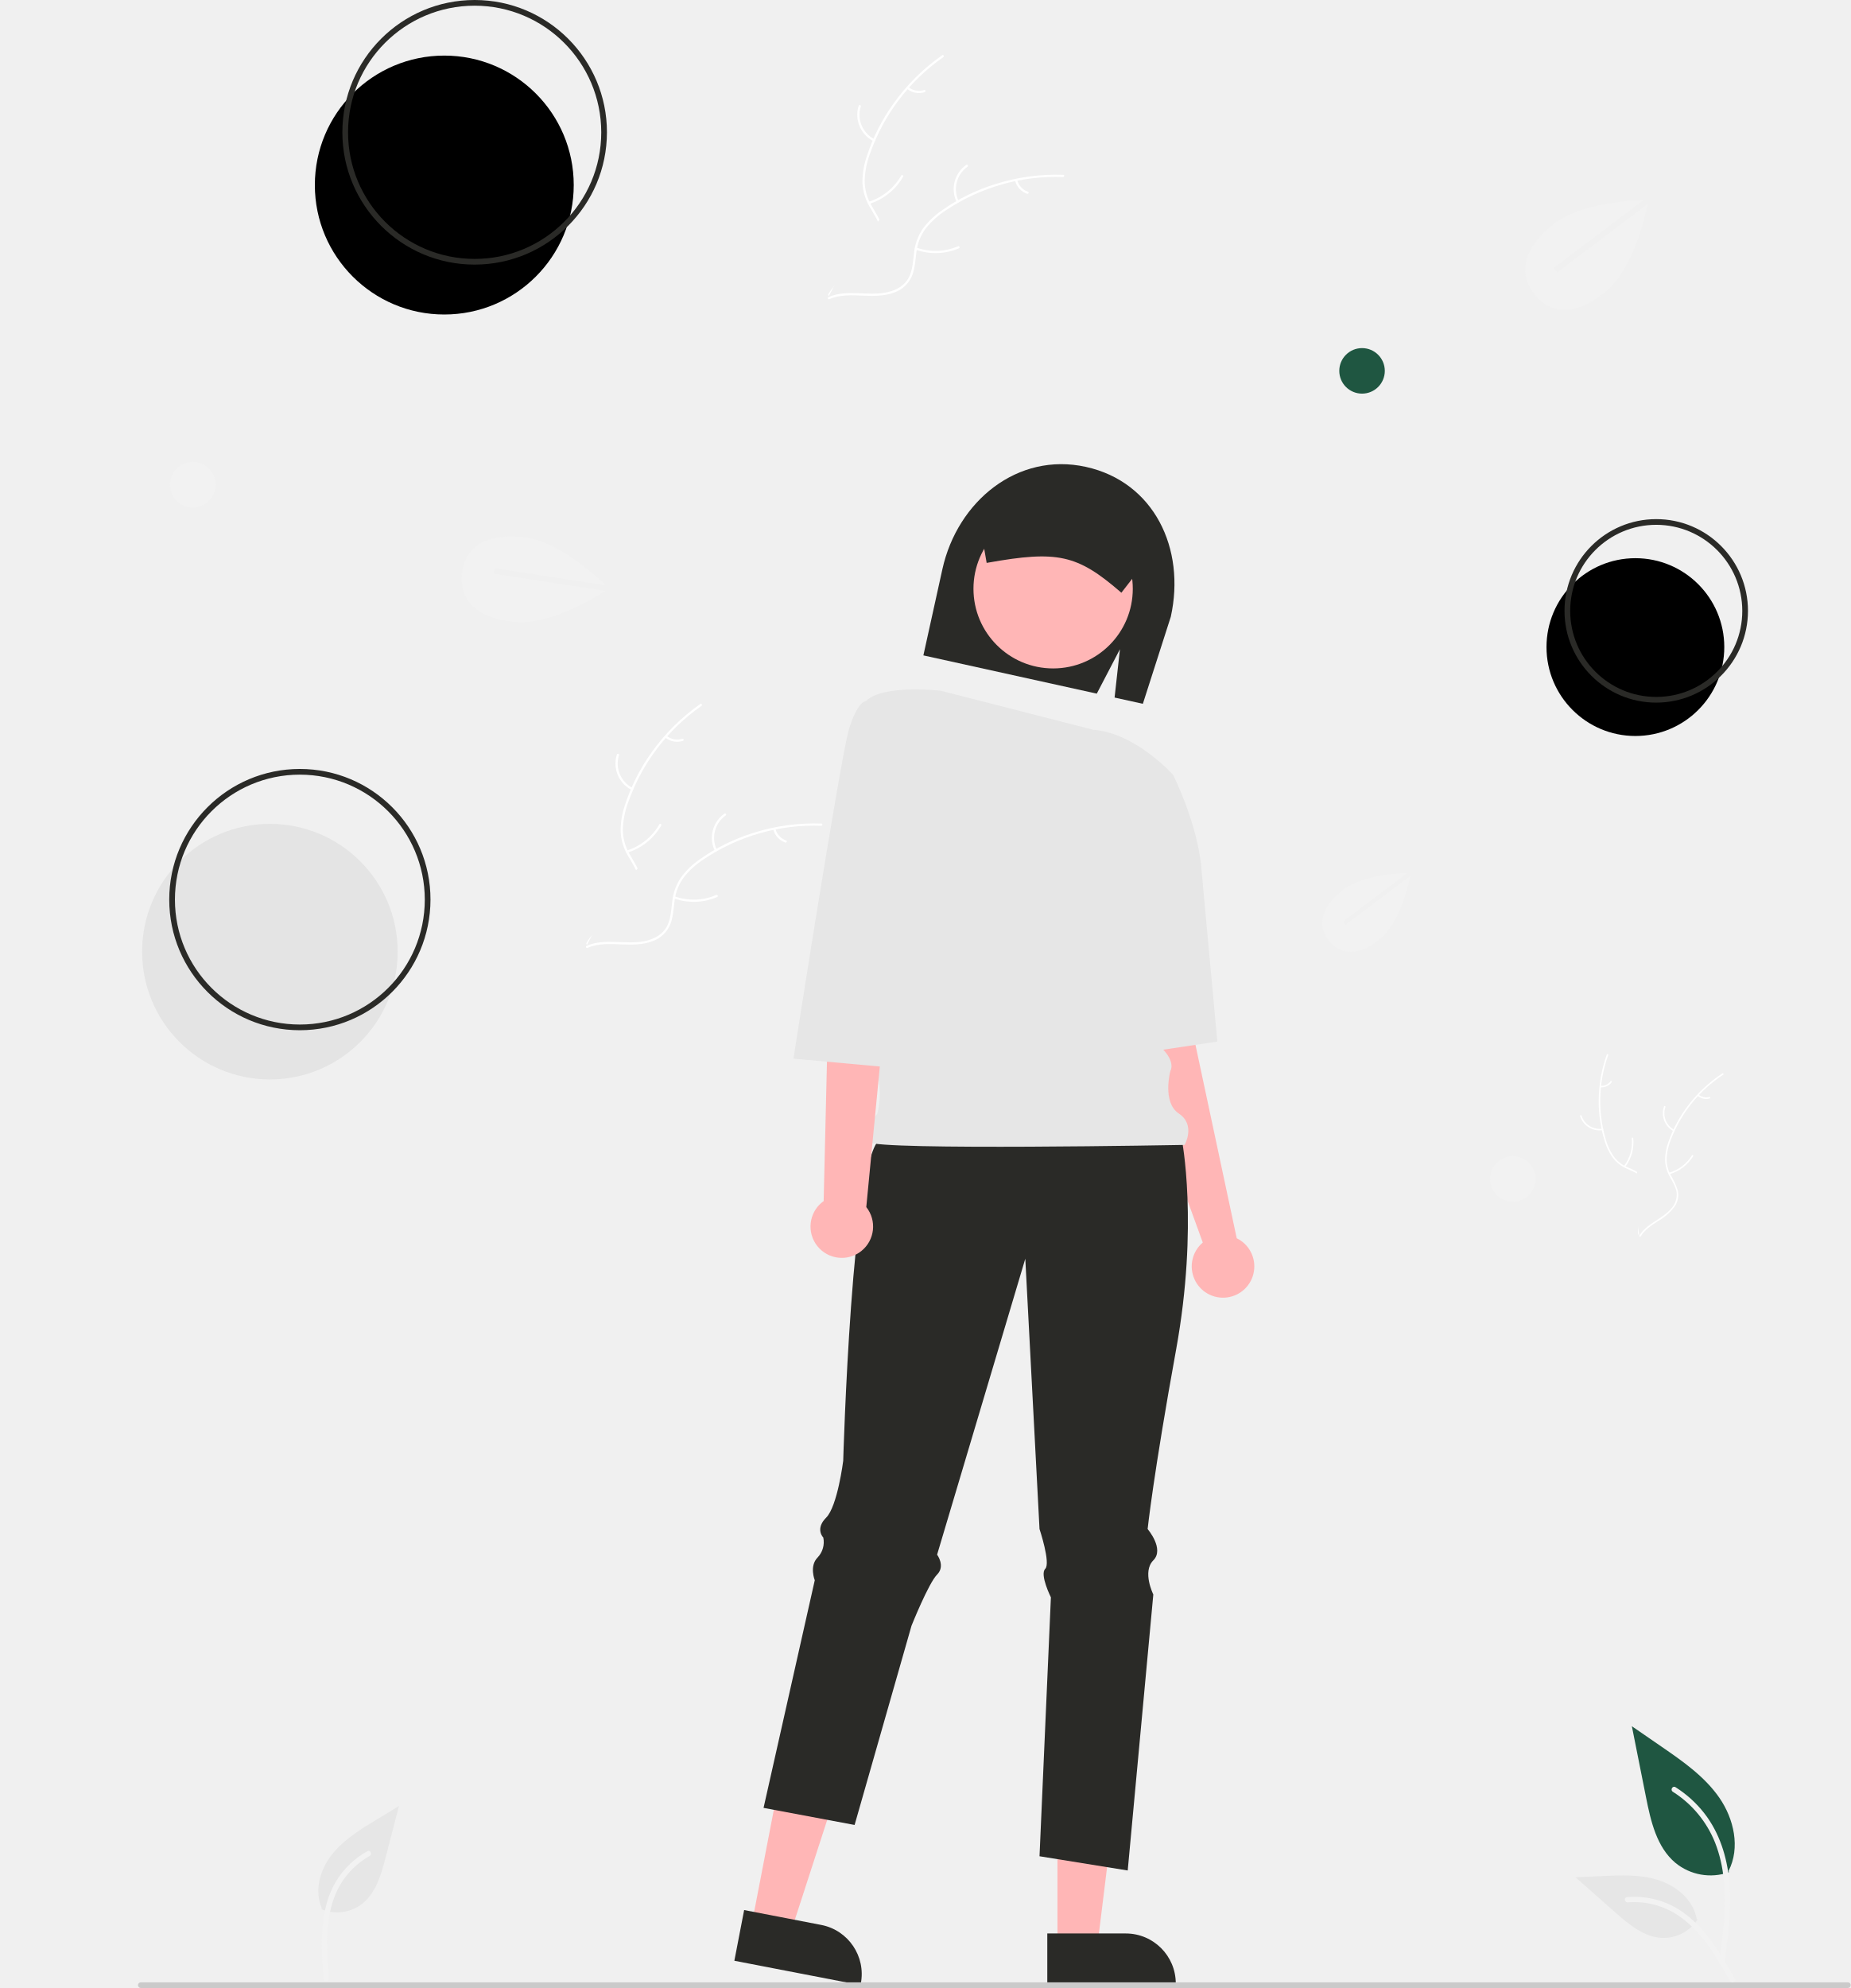
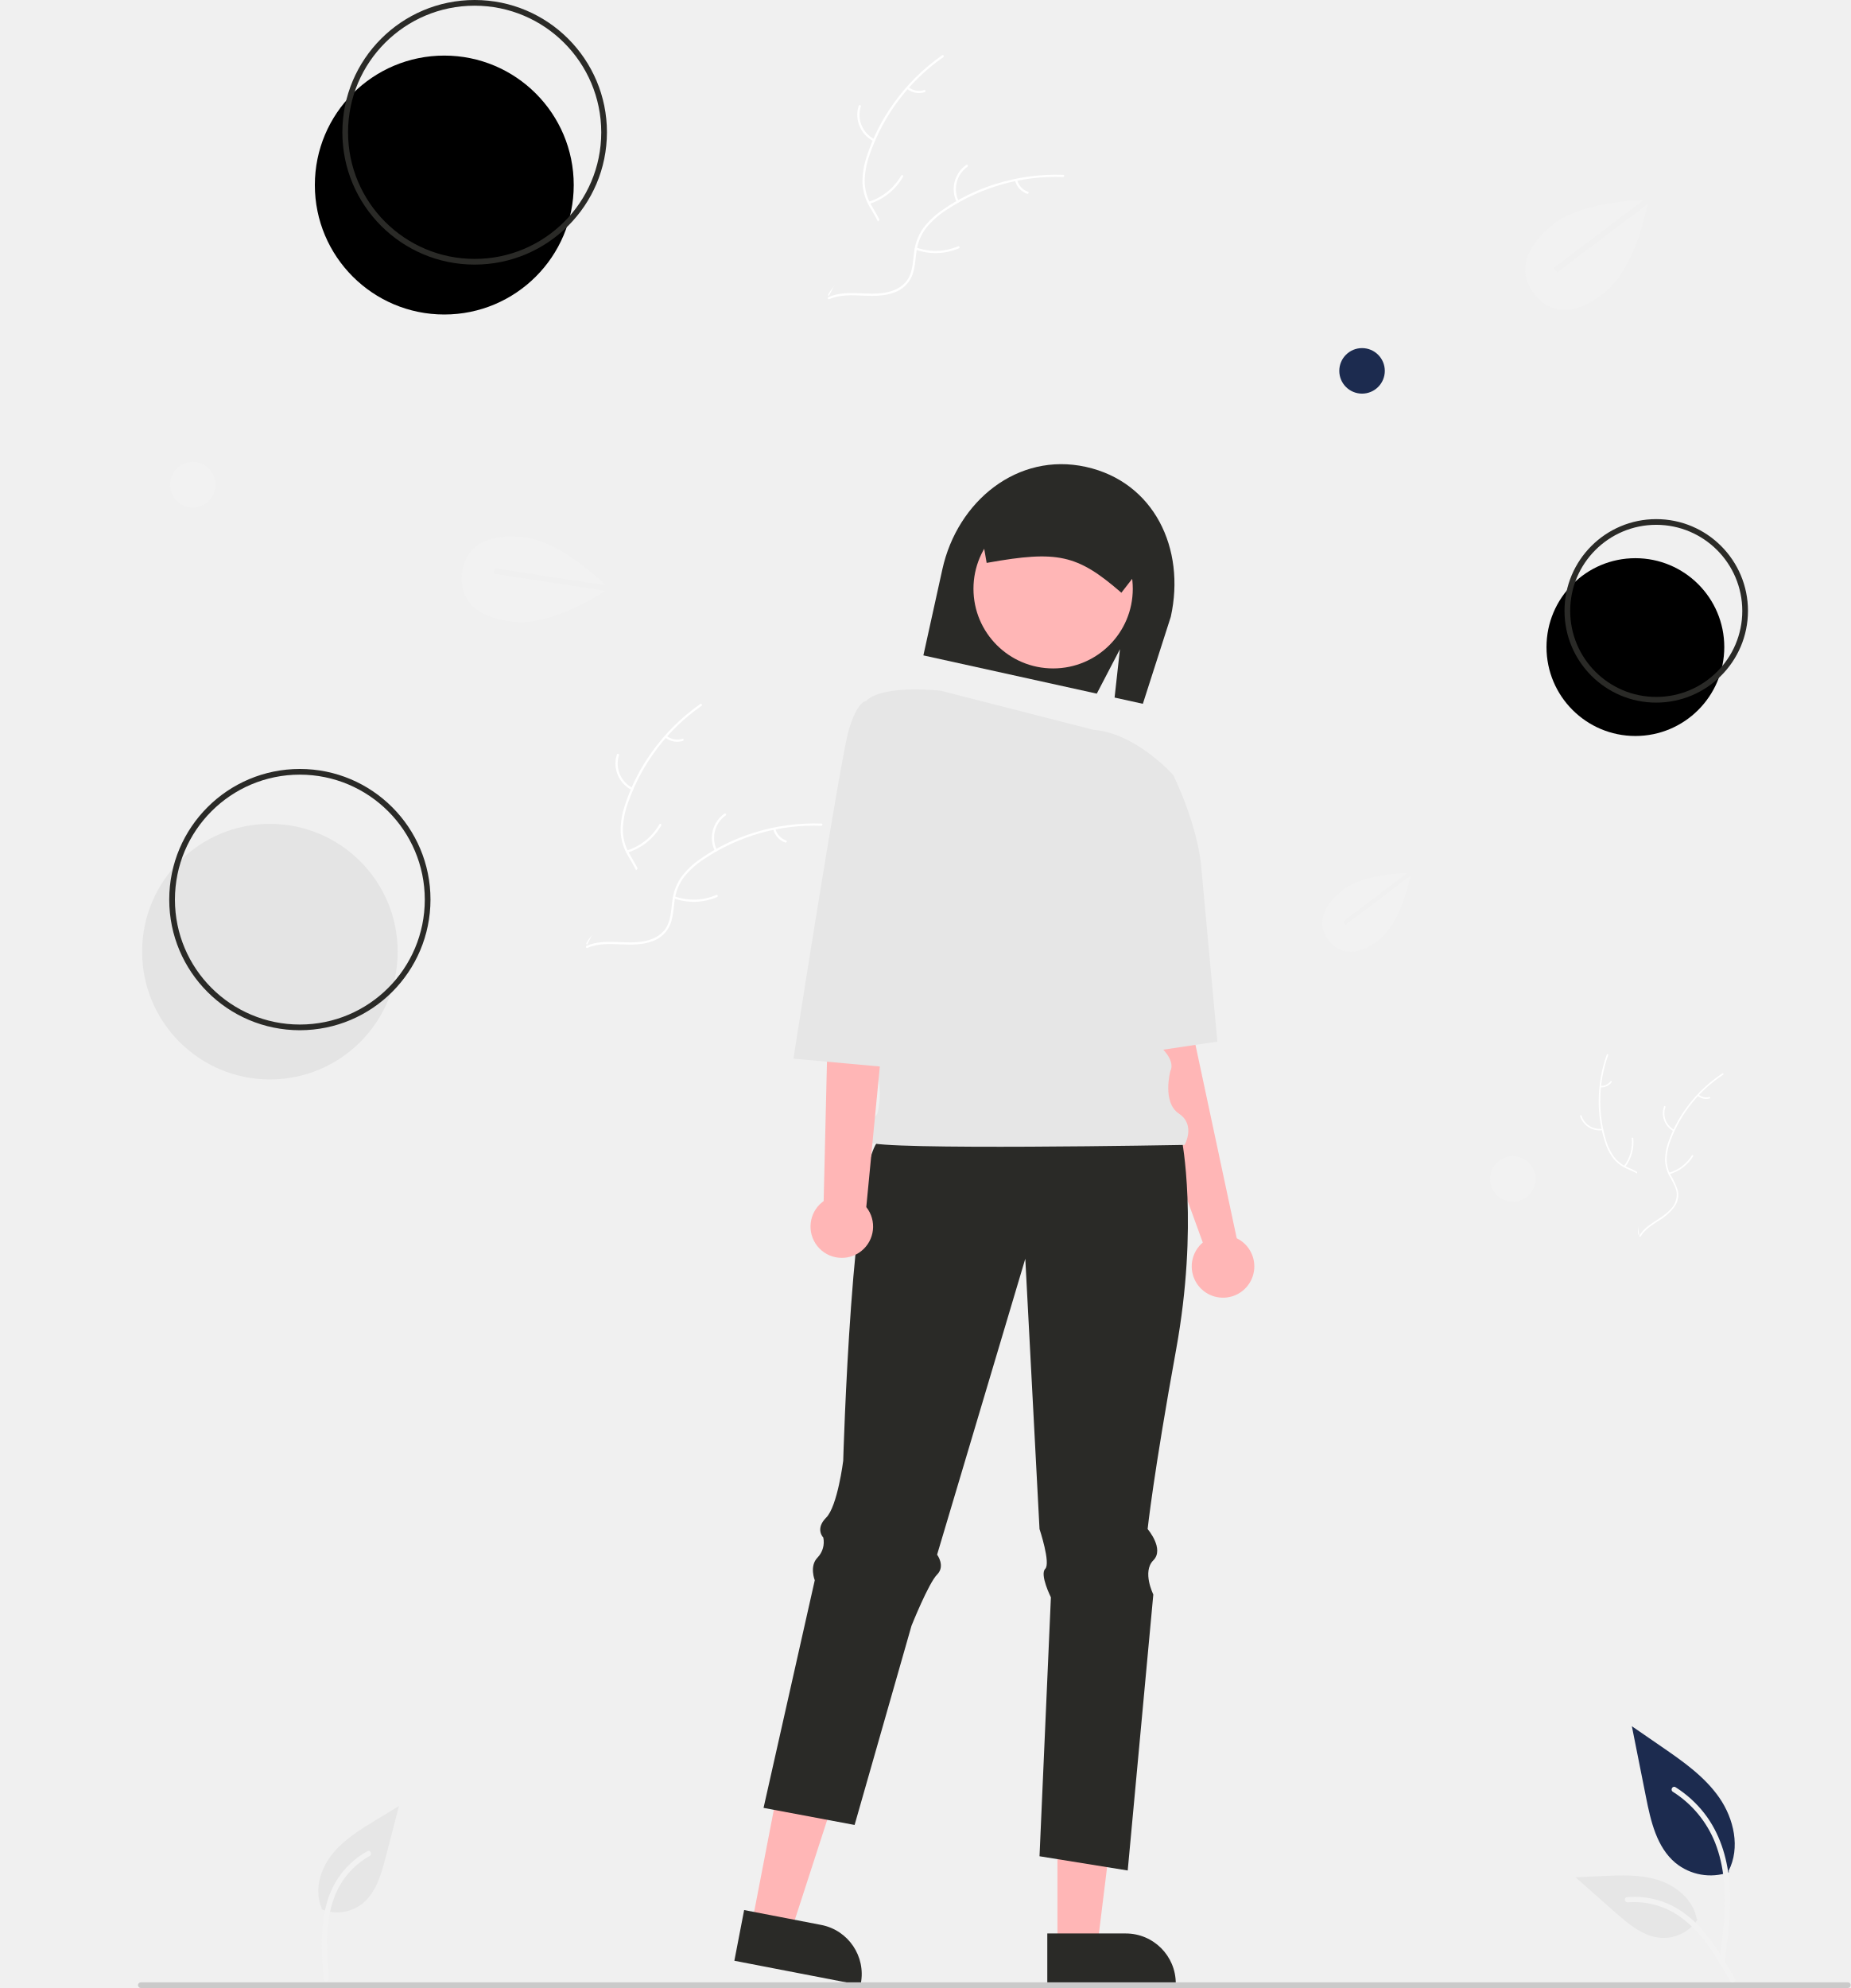
<svg xmlns="http://www.w3.org/2000/svg" viewBox="0 0 650.502 698.685">
  <path d="M415.557,383.62c-30.666-30.188-43.617-61.682-36.47-88.679,9.172-34.645,49.918-58.599,111.791-65.72l.229,1.987C430.094,238.23,389.97,261.646,381.02,295.453c-6.956,26.273,5.808,57.079,35.94,86.742Z" transform="translate(-274.749 -100.6575)" fill="#f0f0f0" />
  <path d="M711.427,490.778c-38.272,0-79.862-5.688-121.173-16.624-51.086-13.524-97.926-33.938-135.457-59.035l1.111-1.662c37.35,24.975,83.983,45.295,134.857,58.763C636.741,484.393,683.06,490.032,724.7,488.544l.072,1.998Q718.176,490.779,711.427,490.778Z" transform="translate(-274.749 -100.6575)" fill="#f0f0f0" />
  <path d="M799.229,478.201l-.641-1.895c34.229-11.573,55.639-30.216,61.913-53.916,7.976-30.127-9.352-65.088-48.79-98.443-39.64-33.524-96.801-61.34-160.956-78.324l.512-1.934c64.436,17.059,121.875,45.019,161.735,78.731,40.062,33.881,57.617,69.566,49.433,100.481C855.981,447.282,834.124,466.403,799.229,478.201Z" transform="translate(-274.749 -100.6575)" fill="#f0f0f0" />
  <path d="M484.922,491.614C409.719,458.261,351.769,414.989,321.749,369.769l1.666-1.106c29.813,44.907,87.459,87.923,162.318,121.124Z" transform="translate(-274.749 -100.6575)" fill="#f0f0f0" />
  <path d="M749.331,549.396q-11.635,0-23.668-.52l.086-1.998c59.864,2.592,112.684-4.572,152.758-20.722l.748,1.855C844.296,542.099,799.74,549.396,749.331,549.396Z" transform="translate(-274.749 -100.6575)" fill="#f0f0f0" />
  <path d="M705.697,231.015c-12.43-4.047-25.215-7.815-38-11.2C594.123,200.337,521.799,193.422,458.541,199.82l-.201-1.99c63.494-6.419,136.065.513,209.868,20.052,12.821,3.395,25.643,7.173,38.107,11.232Z" transform="translate(-274.749 -100.6575)" fill="#f0f0f0" />
  <path d="M368.557,386.62c-30.666-30.188-43.617-61.682-36.47-88.679,9.172-34.645,49.918-58.599,111.791-65.72l.229,1.987C383.094,241.23,342.97,264.646,334.02,298.453c-6.956,26.273,5.808,57.079,35.94,86.742Z" transform="translate(-274.749 -100.6575)" fill="#f0f0f0" />
  <path d="M664.427,493.778c-38.272,0-79.862-5.688-121.173-16.624-51.086-13.524-97.926-33.938-135.457-59.035l1.111-1.662c37.35,24.975,83.983,45.295,134.857,58.763C589.741,487.393,636.06,493.032,677.7,491.544l.072,1.998Q671.176,493.779,664.427,493.778Z" transform="translate(-274.749 -100.6575)" fill="#f0f0f0" />
  <path d="M752.229,481.201l-.641-1.895c34.229-11.573,55.639-30.216,61.913-53.916,7.976-30.127-9.352-65.088-48.79-98.443-39.64-33.524-96.801-61.34-160.956-78.324l.512-1.934c64.436,17.059,121.875,45.019,161.735,78.731,40.062,33.881,57.617,69.566,49.433,100.481C808.981,450.282,787.124,469.403,752.229,481.201Z" transform="translate(-274.749 -100.6575)" fill="#f0f0f0" />
  <path d="M437.922,494.614C362.719,461.261,304.769,417.989,274.749,372.769l1.666-1.106c29.813,44.907,87.459,87.923,162.318,121.124Z" transform="translate(-274.749 -100.6575)" fill="#f0f0f0" />
  <path d="M702.331,552.396q-11.635,0-23.668-.52l.086-1.998c59.864,2.592,112.684-4.572,152.758-20.722l.748,1.855C797.296,545.099,752.74,552.396,702.331,552.396Z" transform="translate(-274.749 -100.6575)" fill="#f0f0f0" />
  <path d="M658.697,234.015c-12.43-4.047-25.215-7.815-38-11.2C547.123,203.337,474.799,196.422,411.541,202.82l-.201-1.99c63.494-6.419,136.065.513,209.868,20.052,12.821,3.395,25.643,7.173,38.107,11.232Z" transform="translate(-274.749 -100.6575)" fill="#f0f0f0" />
  <g id="a9a6faa7-f9f8-42ac-a25b-707af5da24b3" data-name="Group 221">
    <path id="b6badfe4-ecf7-40b3-ab9a-d2e442646810" data-name="Path 2938" d="M671.134,414.039l17-2,6,52,15.319,71.808a11,11,0,1,1-11.933,1.5l-15.386-42.308Z" transform="translate(-274.749 -100.6575)" fill="#ffb6b6" />
    <path id="eb66624a-625c-4022-aac2-7acd24895291" data-name="Path 2939" d="M646.438,784.753h14.006l6.664-54.025H646.436Z" transform="translate(-274.749 -100.6575)" fill="#ffb6b6" />
    <path id="a67f4ff8-8ebc-49ff-bea4-e9dad041920e" data-name="Path 2940" d="M642.866,798.327h45.162v-.571a17.579,17.579,0,0,0-17.577-17.578H642.866Z" transform="translate(-274.749 -100.6575)" fill="#2A2A27" />
    <path id="f2666089-6ab6-4bee-94c7-c04bd8c6f398" data-name="Path 2941" d="M538.948,777.114l13.752,2.655,16.788-51.78-20.3-3.919Z" transform="translate(-274.749 -100.6575)" fill="#ffb6b6" />
    <path id="e202d012-54d0-4120-af29-b522f4befddf" data-name="Path 2942" d="M532.87,789.767l44.343,8.563.108-.561a17.58,17.58,0,0,0-13.926-20.593h0l-27.083-5.23Z" transform="translate(-274.749 -100.6575)" fill="#2A2A27" />
    <path id="a7799203-f10e-4175-b8b3-865436e3910e" data-name="Path 2943" d="M668.4,328.826l-8.138,15.614-60.951-13.443,6.677-30.273c5.285-23.962,26.472-41.267,50.434-35.982s35.142,28.705,29.857,52.667l-9.822,30.6-9.938-2.192Z" transform="translate(-274.749 -100.6575)" fill="#2A2A27" />
    <path id="fb4efb0d-4e34-4aa4-af9b-85f1b453b517" data-name="Path 2944" d="M690.134,501.04s6,30-2,74-10,63-10,63,6,7,2,11,0,12,0,12l-9,97-31-5,4-91s-4-8-2-10-2-14-2-14l-5-95-31,104s3,4,0,7-9,18-9,18l-20,70-32-6,18-80s-2-5,1-8a7.834,7.834,0,0,0,2-7s-3-3,1-7,6-20,6-20,3-107,13-113S690.134,501.04,690.134,501.04Z" transform="translate(-274.749 -100.6575)" fill="#2A2A27" />
    <circle id="b01ade62-873d-4b0f-b59f-ba4b75076aa4" data-name="Ellipse 569" cx="370.168" cy="206.921" r="28" fill="#ffb6b6" />
    <path id="b558b83e-b369-42dd-8f4d-22a4c2c4f5e2" data-name="Path 2945" d="M605.457,343.42s-20.324-2.381-26.324,3.619l6,121s-4,3-2,10a28.568,28.568,0,0,1,0,14s-6,7-3,10,111,1,111,1,4-7-2-11-3-15-3-15,2-3-3-8-9-46-9-46l13-50s-13.086-14.771-28.043-15.885Z" transform="translate(-274.749 -100.6575)" fill="#e6e6e6" />
    <path id="f8cef0e8-06d3-4209-b80b-8403fdc77134" data-name="Path 2946" d="M671.639,373.726l15.493-.688s9,18,10,34l5.507,59.688-35.507,5.312Z" transform="translate(-274.749 -100.6575)" fill="#e6e6e6" />
    <path id="f41dbfcb-858e-4d45-9b75-6131cbc8ec95" data-name="Path 2947" d="M668.906,308.967l10.4-13.382a10.911,10.911,0,0,0-8.282-12.969l-39.292-8.667a10.912,10.912,0,0,0-12.97,8.282l-.022.1,2.814,16.159.494-.088c24.385-4.348,31.331-2.818,46.459,10.226Z" transform="translate(-274.749 -100.6575)" fill="#2A2A27" />
    <path id="ed879564-5a8c-4e9d-a096-68f5b6ab9b62" data-name="Path 2948" d="M564.258,522.78l1.875-78.74,2-56,24,3-12.889,133.845a11,11,0,1,1-15.458-1.751q.231-.184.471-.355Z" transform="translate(-274.749 -100.6575)" fill="#ffb6b6" />
    <path id="aaf783f1-6b30-4a3e-8412-451b817d63a0" data-name="Path 2949" d="M596.64,348.726l-17.507-1.688s-3,0-6,10-19.492,115.688-19.492,115.688l36.493,3.312Z" transform="translate(-274.749 -100.6575)" fill="#e6e6e6" />
  </g>
  <circle id="af8c7bff-6816-464a-b0a9-6a679aecd372" data-name="Ellipse 563" cx="156.166" cy="65.035" r="45.498" fill="currentColor" />
  <path d="M441.587,193.654a46.498,46.498,0,1,1,46.498-46.498A46.551,46.551,0,0,1,441.587,193.654Zm0-90.996a44.498,44.498,0,1,0,44.498,44.498A44.549,44.549,0,0,0,441.587,102.658Z" transform="translate(-274.749 -100.6575)" fill="#2A2A27" />
  <circle id="a60e3f6d-2e55-4ba4-880b-24129c1d171d" data-name="Ellipse 565" cx="574.83" cy="227.42" r="31.244" fill="currentColor" />
  <path d="M856.908,347.593a32.244,32.244,0,1,1,32.244-32.244A32.281,32.281,0,0,1,856.908,347.593Zm0-62.488a30.244,30.244,0,1,0,30.244,30.244A30.278,30.278,0,0,0,856.908,285.104Z" transform="translate(-274.749 -100.6575)" fill="#2A2A27" />
  <path id="aea90dfe-d7fa-4ce2-8106-f6b698b2b1f8" data-name="Path 2960" d="M924.251,799.342h-600a1,1,0,1,1,0-2h600a1,1,0,0,1,0,2Z" transform="translate(-274.749 -100.6575)" fill="#cacaca" />
  <g id="baaccb77-fe9e-4683-9e52-b00664372613" data-name="Group 58">
-     <path id="fb603159-8dea-4755-9c7c-d25bd7f9bc0c" data-name="Path 438" d="M882.447,758.669a19.474,19.474,0,0,1-18.806-3.313c-6.587-5.528-8.652-14.637-10.332-23.07l-4.97-24.945,10.405,7.165c7.483,5.152,15.134,10.47,20.316,17.933s7.443,17.651,3.28,25.727" transform="translate(-274.749 -100.6575)" fill="#1F5641" />
+     <path id="fb603159-8dea-4755-9c7c-d25bd7f9bc0c" data-name="Path 438" d="M882.447,758.669a19.474,19.474,0,0,1-18.806-3.313c-6.587-5.528-8.652-14.637-10.332-23.07l-4.97-24.945,10.405,7.165c7.483,5.152,15.134,10.47,20.316,17.933s7.443,17.651,3.28,25.727" transform="translate(-274.749 -100.6575)" fill="#1C2B4F" />
    <path id="a8ec8a48-e4af-4fa0-8d27-3c92af74fe9a" data-name="Path 439" d="M880.84,790.606c1.31-9.542,2.657-19.206,1.738-28.85-.816-8.565-3.429-16.93-8.749-23.789a39.574,39.574,0,0,0-10.153-9.2c-1.015-.641-1.95.968-.939,1.606a37.622,37.622,0,0,1,14.881,17.956c3.24,8.241,3.76,17.224,3.2,25.978-.338,5.294-1.053,10.553-1.774,15.806a.964.964,0,0,0,.65,1.144.936.936,0,0,0,1.144-.65Z" transform="translate(-274.749 -100.6575)" fill="#f2f2f2" />
    <path id="b09ba816-4f06-4578-8eb4-a29f6123e742" data-name="Path 442" d="M871.413,775.296a14.336,14.336,0,0,1-12.491,6.447c-6.323-.3-11.595-4.713-16.34-8.9l-14.035-12.396,9.289-.444c6.68-.32,13.533-.618,19.9,1.442s12.231,7.018,13.394,13.6" transform="translate(-274.749 -100.6575)" fill="#e6e6e6" />
    <path id="add4fdd4-5f13-462c-8fd8-fbec5e5c357a" data-name="Path 443" d="M884.542,796.091c-6.3-11.156-13.618-23.555-26.685-27.518a29.779,29.779,0,0,0-11.224-1.159c-1.192.1-.894,1.94.3,1.837a27.665,27.665,0,0,1,17.912,4.739c5.051,3.438,8.983,8.217,12.311,13.286,2.039,3.1,3.865,6.341,5.691,9.573C883.426,797.882,885.132,797.136,884.542,796.091Z" transform="translate(-274.749 -100.6575)" fill="#f2f2f2" />
  </g>
  <g id="ee656491-410e-4193-8926-ffe46b73d48a" data-name="Group 222">
    <path id="a6ee8b3a-6384-4722-b3cb-80bef4872a5a" data-name="Path 2961" d="M387.748,771.657a14.336,14.336,0,0,0,13.961-1.64c5.074-3.784,6.976-10.391,8.57-16.516l4.707-18.121-7.949,4.826c-5.717,3.47-11.565,7.055-15.691,12.323s-6.214,12.651-3.495,18.764" transform="translate(-274.749 -100.6575)" fill="#e6e6e6" />
    <path id="f2bbd591-1ffb-4624-8852-7218542fde3c" data-name="Path 2962" d="M388.492,796.239c-1.015-12.772-1.882-27.143,6.735-37.736a29.779,29.779,0,0,1,8.658-7.238c1.044-.584,1.826,1.108.779,1.691a27.664,27.664,0,0,0-12.2,13.945c-2.265,5.675-2.852,11.835-2.777,17.899.043,3.71.342,7.418.635,11.119C390.418,797.098,388.587,797.434,388.492,796.239Z" transform="translate(-274.749 -100.6575)" fill="#f2f2f2" />
  </g>
  <circle id="e41ec8f5-a87e-4b16-bc24-7a000bd09eb1" data-name="Ellipse 567" cx="94.865" cy="334.46" r="44.913" fill="#e4e4e4" />
  <path d="M380.149,462.733a45.913,45.913,0,1,1,45.913-45.913A45.965,45.965,0,0,1,380.149,462.733Zm0-89.826A43.913,43.913,0,1,0,424.062,416.821,43.963,43.963,0,0,0,380.149,372.908Z" transform="translate(-274.749 -100.6575)" fill="#2A2A27" />
  <circle cx="67.751" cy="170.342" r="8" fill="#f2f2f2" />
-   <circle cx="478.751" cy="130.342" r="8" fill="#1F5641" />
+   <circle cx="478.751" cy="130.342" r="8" fill="#1C2B4F" />
  <circle cx="531.751" cy="414.342" r="8" fill="#f2f2f2" />
  <polygon points="214.063 206.857 214.063 206.857 214.063 206.857 214.063 206.857" fill="#f2f2f2" />
  <path d="M448.228,302.301l.303-1.977,39.073,5.994c-3.982-3.844-17.168-15.731-29.127-16.937-14.287-1.44-20.573,4.676-21.404,12.919s4.108,15.49,18.395,16.93c12.111,1.221,27.643-8.043,32.096-10.894Z" transform="translate(-274.749 -100.6575)" fill="#f2f2f2" />
  <polygon points="579.407 70.278 579.407 70.278 579.407 70.278 579.407 70.278" fill="#f2f2f2" />
  <path d="M822.117,196.385l-1.206-1.596,31.544-23.823c-5.532.173-23.247,1.334-32.451,9.064-10.995,9.235-10.996,18.006-5.668,24.349s13.966,7.858,24.962-1.377c9.321-7.828,13.513-25.421,14.575-30.601Z" transform="translate(-274.749 -100.6575)" fill="#f2f2f2" />
  <polygon points="495.935 306.755 495.935 306.755 495.935 306.755 495.935 306.755" fill="#f2f2f2" />
  <path d="M747.634,425.722l-.867-1.149,22.694-17.139c-3.98.125-16.725.959-23.347,6.521-7.91,6.644-7.911,12.954-4.077,17.518s10.048,5.654,17.959-.991c6.706-5.632,9.722-18.289,10.486-22.015Z" transform="translate(-274.749 -100.6575)" fill="#f2f2f2" />
  <path d="M567.979,152.91c6.149-16.532,20.676-30.817,38.232-32.516a81.267,81.267,0,0,0-12.844,54.297c.898,7.343,2.662,15.416-1.296,21.665-2.463,3.889-6.803,6.282-11.277,7.363-4.474,1.08-9.137.997-13.739.907l-1.03.509C562.789,187.795,561.831,169.441,567.979,152.91Z" transform="translate(-274.749 -100.6575)" fill="#f0f0f0" />
  <path d="M606.297,120.754a69.461,69.461,0,0,0-25.806,34.066,29.913,29.913,0,0,0-1.826,9.193,17.156,17.156,0,0,0,2.32,8.726c1.385,2.499,3.091,4.895,3.844,7.687a10.505,10.505,0,0,1-1.475,8.463c-1.985,3.111-4.969,5.324-7.962,7.386-3.324,2.29-6.812,4.615-8.846,8.212-.246.436-.908.028-.662-.407,3.538-6.258,10.964-8.531,15.507-13.847,2.12-2.48,3.505-5.615,2.849-8.918-.573-2.888-2.33-5.36-3.754-7.879a18.307,18.307,0,0,1-2.586-8.448,27.653,27.653,0,0,1,1.465-9.229,67.39,67.39,0,0,1,9.505-18.796,70.693,70.693,0,0,1,17.061-16.896c.409-.286.773.402.366.686Z" transform="translate(-274.749 -100.6575)" fill="#fff" />
  <path d="M581.778,150.29a10.421,10.421,0,0,1-5.206-12.45c.153-.476.9-.26.747.217a9.65,9.65,0,0,0,4.866,11.571c.447.225.037.886-.407.662Z" transform="translate(-274.749 -100.6575)" fill="#fff" />
  <path d="M580.116,171.564a20.086,20.086,0,0,0,11.393-9.192c.248-.435.91-.027.662.407a20.893,20.893,0,0,1-11.874,9.541c-.478.15-.656-.607-.18-.756Z" transform="translate(-274.749 -100.6575)" fill="#fff" />
  <path d="M594.084,131.283a5.899,5.899,0,0,0,5.505,1.011c.476-.156.653.602.18.756a6.61,6.61,0,0,1-6.093-1.105.402.402,0,0,1-.128-.535.391.391,0,0,1,.535-.128Z" transform="translate(-274.749 -100.6575)" fill="#fff" />
  <path d="M648.528,162.534c-.295.106-.589.211-.886.323a77.687,77.687,0,0,0-11.452,5.259c-.286.155-.574.316-.855.479a81.899,81.899,0,0,0-22.915,19.598,79.535,79.535,0,0,0-6.835,9.966c-2.793,4.821-5.437,10.27-9.538,13.783a13.642,13.642,0,0,1-1.337,1.032l-27.984-6.622c-.056-.047-.114-.088-.17-.135l-1.129-.213c.092-.187.191-.38.283-.567.053-.109.112-.216.165-.325.037-.072.075-.144.104-.211.012-.024.025-.048.036-.066.029-.067.064-.126.092-.187q.827-1.615,1.68-3.223c.002-.006.002-.006.009-.011a116.944,116.944,0,0,1,15.527-22.877c.184-.206.369-.418.565-.621a75.895,75.895,0,0,1,9.015-8.493,67.097,67.097,0,0,1,5.525-3.945,55.792,55.792,0,0,1,15.995-6.962c11.291-2.924,23.391-2.205,33.352,3.57C648.026,162.233,648.275,162.379,648.528,162.534Z" transform="translate(-274.749 -100.6575)" fill="#f0f0f0" />
  <path d="M648.381,162.874A69.461,69.461,0,0,0,607.267,174.537a29.912,29.912,0,0,0-6.992,6.241,17.156,17.156,0,0,0-3.401,8.364c-.399,2.829-.479,5.769-1.559,8.452a10.505,10.505,0,0,1-6.273,5.869c-3.458,1.289-7.173,1.259-10.804,1.103-4.032-.173-8.218-.416-12.008,1.231-.459.2-.742-.524-.284-.724,6.593-2.867,13.891-.211,20.718-1.72,3.186-.704,6.179-2.373,7.644-5.405,1.281-2.651,1.367-5.683,1.746-8.551a18.307,18.307,0,0,1,3.021-8.302,27.653,27.653,0,0,1,6.726-6.486A67.39,67.39,0,0,1,624.707,165.325a70.693,70.693,0,0,1,23.795-3.219c.499.018.375.786-.12.768Z" transform="translate(-274.749 -100.6575)" fill="#fff" />
  <path d="M611.022,171.695A10.421,10.421,0,0,1,614.361,158.62c.409-.288.876.334.466.623a9.65,9.65,0,0,0-3.081,12.169c.222.448-.503.73-.724.284Z" transform="translate(-274.749 -100.6575)" fill="#fff" />
  <path d="M596.887,187.68a20.086,20.086,0,0,0,14.631-.48c.46-.198.743.526.284.724a20.893,20.893,0,0,1-15.225.469c-.472-.169-.158-.88.311-.712Z" transform="translate(-274.749 -100.6575)" fill="#fff" />
  <path d="M632.29,163.928a5.899,5.899,0,0,0,3.787,4.122c.474.163.16.874-.311.712a6.61,6.61,0,0,1-4.2-4.551.402.402,0,0,1,.22-.504.391.391,0,0,1,.504.22Z" transform="translate(-274.749 -100.6575)" fill="#fff" />
  <path d="M482.979,380.91c6.149-16.532,20.676-30.817,38.232-32.516a81.267,81.267,0,0,0-12.844,54.297c.898,7.343,2.662,15.416-1.296,21.665-2.463,3.889-6.803,6.282-11.277,7.363-4.474,1.08-9.137.997-13.739.907l-1.03.509C477.789,415.795,476.831,397.441,482.979,380.91Z" transform="translate(-274.749 -100.6575)" fill="#f0f0f0" />
  <path d="M521.297,348.754A69.461,69.461,0,0,0,495.491,382.82a29.913,29.913,0,0,0-1.826,9.193,17.156,17.156,0,0,0,2.32,8.726c1.385,2.499,3.091,4.895,3.844,7.687a10.505,10.505,0,0,1-1.475,8.463c-1.985,3.111-4.969,5.324-7.962,7.386-3.324,2.29-6.812,4.615-8.846,8.212-.246.436-.908.028-.662-.407,3.538-6.258,10.964-8.531,15.507-13.847,2.12-2.48,3.505-5.615,2.849-8.918-.573-2.888-2.33-5.36-3.754-7.879a18.307,18.307,0,0,1-2.586-8.448,27.653,27.653,0,0,1,1.465-9.229,67.39,67.39,0,0,1,9.505-18.796,70.693,70.693,0,0,1,17.061-16.896c.409-.286.773.402.366.686Z" transform="translate(-274.749 -100.6575)" fill="#fff" />
  <path d="M496.778,378.29a10.421,10.421,0,0,1-5.206-12.45c.153-.476.9-.26.747.217a9.65,9.65,0,0,0,4.866,11.571c.447.225.037.886-.407.662Z" transform="translate(-274.749 -100.6575)" fill="#fff" />
  <path d="M495.116,399.564a20.086,20.086,0,0,0,11.393-9.192c.248-.435.91-.027.662.407a20.893,20.893,0,0,1-11.874,9.541c-.478.15-.656-.607-.18-.756Z" transform="translate(-274.749 -100.6575)" fill="#fff" />
  <path d="M509.084,359.283a5.899,5.899,0,0,0,5.505,1.011c.476-.156.653.602.18.756a6.61,6.61,0,0,1-6.093-1.105.402.402,0,0,1-.128-.535.391.391,0,0,1,.535-.128Z" transform="translate(-274.749 -100.6575)" fill="#fff" />
  <path d="M563.528,390.534c-.295.106-.589.211-.886.323a77.687,77.687,0,0,0-11.452,5.259c-.286.155-.574.316-.855.479a81.899,81.899,0,0,0-22.915,19.598,79.535,79.535,0,0,0-6.835,9.966c-2.793,4.821-5.437,10.27-9.538,13.783a13.642,13.642,0,0,1-1.337,1.032l-27.984-6.622c-.056-.047-.114-.088-.17-.135l-1.129-.213c.092-.187.191-.38.283-.567.053-.109.112-.216.165-.325.037-.072.075-.144.104-.211.012-.024.025-.048.036-.066.029-.067.064-.126.092-.187q.827-1.615,1.68-3.223c.002-.006.002-.006.009-.011a116.944,116.944,0,0,1,15.527-22.877c.184-.206.369-.418.565-.621a75.895,75.895,0,0,1,9.015-8.493,67.097,67.097,0,0,1,5.525-3.945,55.792,55.792,0,0,1,15.995-6.962c11.291-2.924,23.391-2.205,33.352,3.57C563.026,390.233,563.275,390.379,563.528,390.534Z" transform="translate(-274.749 -100.6575)" fill="#f0f0f0" />
  <path d="M563.381,390.874A69.461,69.461,0,0,0,522.267,402.537a29.912,29.912,0,0,0-6.992,6.241,17.156,17.156,0,0,0-3.401,8.364c-.399,2.829-.479,5.769-1.559,8.452a10.505,10.505,0,0,1-6.273,5.869c-3.458,1.289-7.173,1.259-10.804,1.103-4.032-.173-8.218-.416-12.008,1.231-.459.2-.742-.524-.284-.724,6.593-2.867,13.891-.211,20.718-1.72,3.186-.704,6.179-2.373,7.644-5.405,1.281-2.651,1.367-5.683,1.746-8.551a18.307,18.307,0,0,1,3.021-8.302,27.653,27.653,0,0,1,6.726-6.486A67.39,67.39,0,0,1,539.707,393.325a70.693,70.693,0,0,1,23.795-3.219c.499.018.375.786-.12.768Z" transform="translate(-274.749 -100.6575)" fill="#fff" />
  <path d="M526.022,399.695A10.421,10.421,0,0,1,529.361,386.62c.409-.288.876.334.466.623a9.65,9.65,0,0,0-3.081,12.169c.222.448-.503.73-.724.284Z" transform="translate(-274.749 -100.6575)" fill="#fff" />
  <path d="M511.887,415.68a20.086,20.086,0,0,0,14.631-.48c.46-.198.743.526.284.724a20.893,20.893,0,0,1-15.225.469c-.472-.169-.158-.88.311-.712Z" transform="translate(-274.749 -100.6575)" fill="#fff" />
  <path d="M547.29,391.928a5.899,5.899,0,0,0,3.787,4.122c.474.163.16.874-.311.712a6.61,6.61,0,0,1-4.2-4.551.402.402,0,0,1,.22-.504.391.391,0,0,1,.504.22Z" transform="translate(-274.749 -100.6575)" fill="#fff" />
  <path d="M831.324,504.824c-3.138-11.731-.677-25.539,8.501-33.491a55.947,55.947,0,0,0,14.432,35.597c3.431,3.764,7.639,7.592,7.908,12.678a12.507,12.507,0,0,1-3.396,8.628,37.143,37.143,0,0,1-7.35,5.985l-.376.696C842.315,526.475,834.462,516.555,831.324,504.824Z" transform="translate(-274.749 -100.6575)" fill="#f0f0f0" />
  <path d="M840.016,471.502a47.82,47.82,0,0,0-.907,29.408,20.593,20.593,0,0,0,2.639,5.888,11.811,11.811,0,0,0,4.78,3.973,24.446,24.446,0,0,1,5.222,2.783,7.232,7.232,0,0,1,2.545,5.339,18.79,18.79,0,0,1-1.526,7.32c-.953,2.61-1.984,5.306-1.692,8.136.035.343-.499.378-.534.035-.508-4.923,2.754-9.159,3.185-13.954a7.324,7.324,0,0,0-1.955-6.141c-1.473-1.393-3.445-2.08-5.248-2.926a12.603,12.603,0,0,1-4.819-3.711,19.038,19.038,0,0,1-2.856-5.764,46.394,46.394,0,0,1-2.156-14.339,48.668,48.668,0,0,1,2.842-16.284c.116-.323.594-.082.479.239Z" transform="translate(-274.749 -100.6575)" fill="#fff" />
  <path d="M838.025,497.854a7.175,7.175,0,0,1-7.884-4.914c-.104-.328.402-.505.506-.176a6.643,6.643,0,0,0,7.344,4.556c.34-.052.374.482.035.534Z" transform="translate(-274.749 -100.6575)" fill="#fff" />
  <path d="M845.572,510.458a13.828,13.828,0,0,0,2.731-9.701c-.034-.343.5-.378.534-.035a14.384,14.384,0,0,1-2.863,10.088c-.209.275-.61-.079-.403-.353Z" transform="translate(-274.749 -100.6575)" fill="#fff" />
  <path d="M837.357,482.28a4.061,4.061,0,0,0,3.493-1.627c.205-.277.607.077.403.353a4.551,4.551,0,0,1-3.861,1.808.277.277,0,0,1-.285-.249.269.269,0,0,1,.249-.285Z" transform="translate(-274.749 -100.6575)" fill="#fff" />
  <path d="M880.374,478.121c-.123.177-.247.353-.368.534a53.482,53.482,0,0,0-4.332,7.517c-.099.201-.196.406-.289.609a56.383,56.383,0,0,0-5.052,20.134,54.755,54.755,0,0,0,.135,8.318c.354,3.819,1.041,7.932.139,11.538a9.393,9.393,0,0,1-.339,1.112l-18.348,7.437c-.05-.004-.099-.004-.149-.008l-.719.33c-.023-.142-.044-.289-.067-.431-.014-.082-.023-.166-.037-.248-.008-.055-.016-.111-.026-.16-.003-.018-.005-.037-.006-.051-.01-.049-.015-.096-.023-.142q-.179-1.236-.342-2.479c-.002-.004-.002-.004.001-.01a80.509,80.509,0,0,1-.403-19.03c.021-.189.04-.382.07-.574a52.248,52.248,0,0,1,1.675-8.36,46.19,46.19,0,0,1,1.529-4.416,38.41,38.41,0,0,1,6.203-10.283c5.172-6.142,12.251-10.561,20.144-11.289C879.972,478.153,880.17,478.136,880.374,478.121Z" transform="translate(-274.749 -100.6575)" fill="#f0f0f0" />
  <path d="M880.427,478.371a47.82,47.82,0,0,0-18.43,22.934,20.593,20.593,0,0,0-1.437,6.29,11.811,11.811,0,0,0,1.424,6.051,24.446,24.446,0,0,1,2.494,5.366,7.232,7.232,0,0,1-1.182,5.795,18.79,18.79,0,0,1-5.625,4.926c-2.332,1.51-4.779,3.042-6.249,5.477-.178.295-.626.001-.448-.293,2.558-4.237,7.713-5.655,10.944-9.224a7.324,7.324,0,0,0,2.137-6.081c-.337-1.999-1.498-3.735-2.428-5.496A12.603,12.603,0,0,1,860.013,508.252a19.038,19.038,0,0,1,1.19-6.322,46.394,46.394,0,0,1,6.912-12.747,48.668,48.668,0,0,1,12.074-11.291c.287-.189.524.292.239.479Z" transform="translate(-274.749 -100.6575)" fill="#fff" />
  <path d="M862.972,498.213a7.175,7.175,0,0,1-3.337-8.67c.115-.325.625-.161.51.164a6.643,6.643,0,0,0,3.121,8.059c.303.163.008.61-.293.448Z" transform="translate(-274.749 -100.6575)" fill="#fff" />
  <path d="M861.409,512.82a13.828,13.828,0,0,0,8.021-6.101c.179-.294.627-.001.448.293a14.383,14.383,0,0,1-8.36,6.332c-.332.093-.44-.431-.109-.524Z" transform="translate(-274.749 -100.6575)" fill="#fff" />
  <path d="M871.815,485.376a4.061,4.061,0,0,0,3.769.804c.331-.098.438.427.109.524a4.551,4.551,0,0,1-4.171-.881.277.277,0,0,1-.077-.37.269.269,0,0,1,.37-.077Z" transform="translate(-274.749 -100.6575)" fill="#fff" />
</svg>
